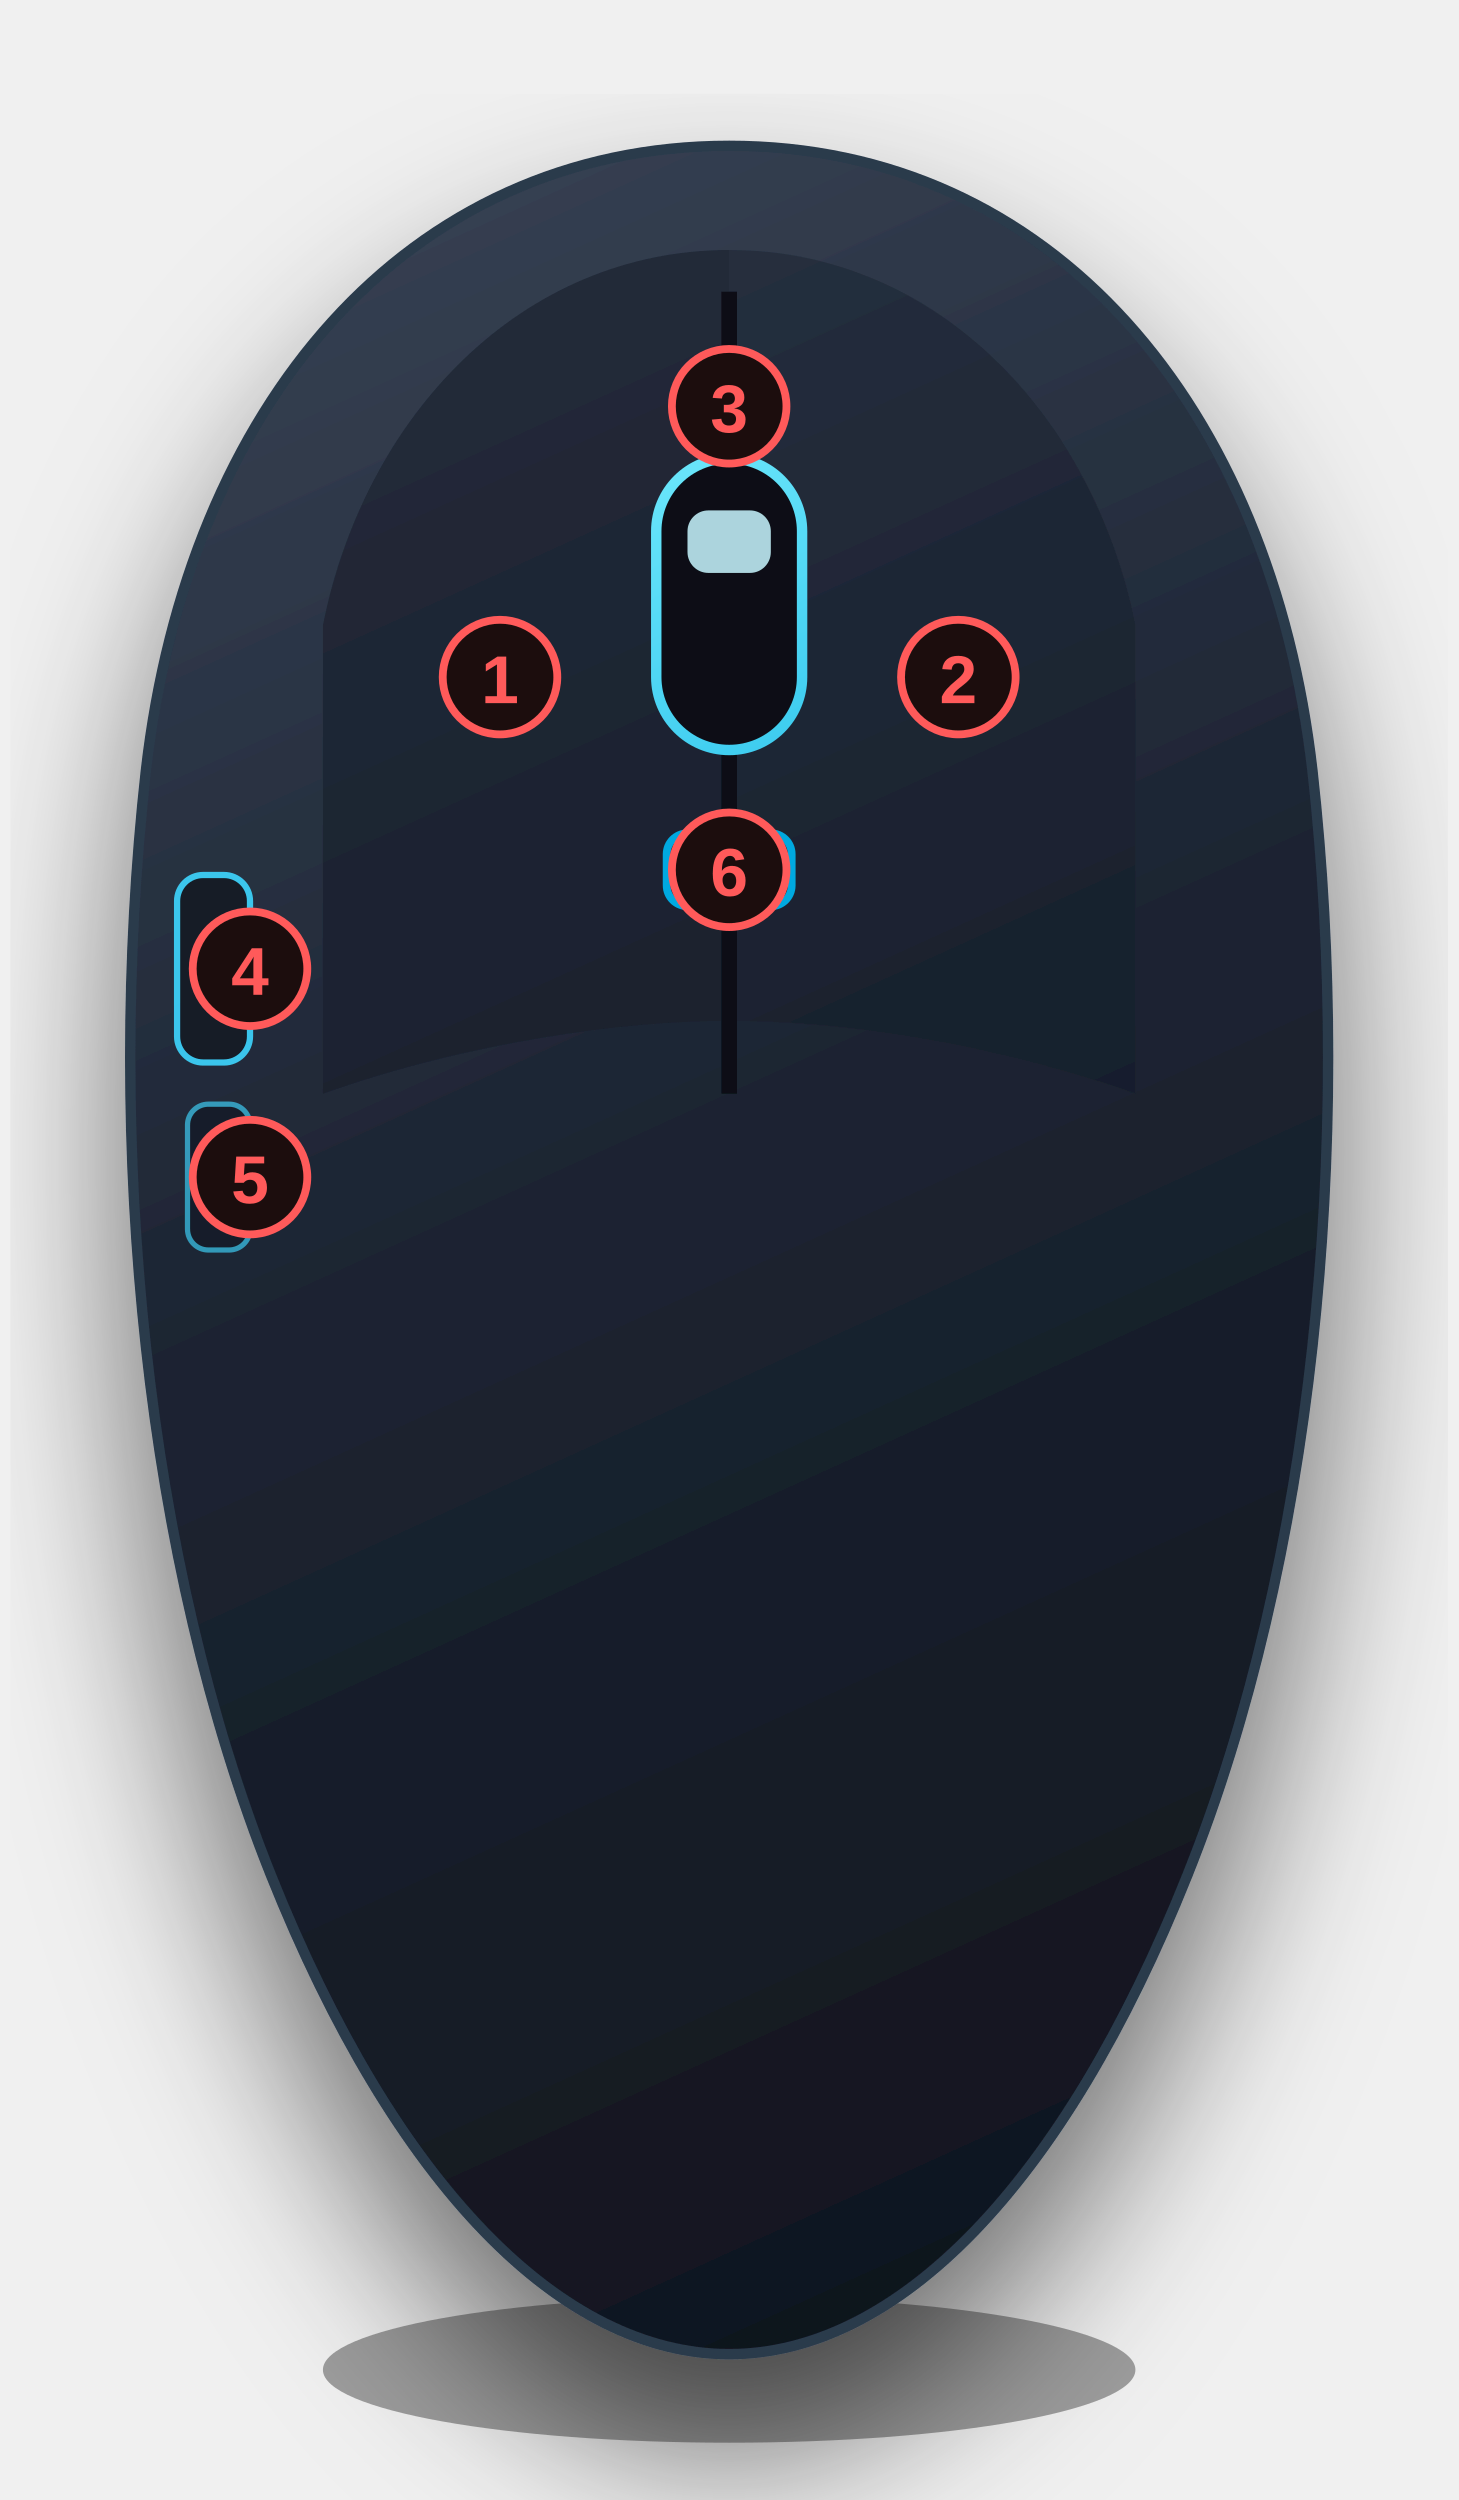
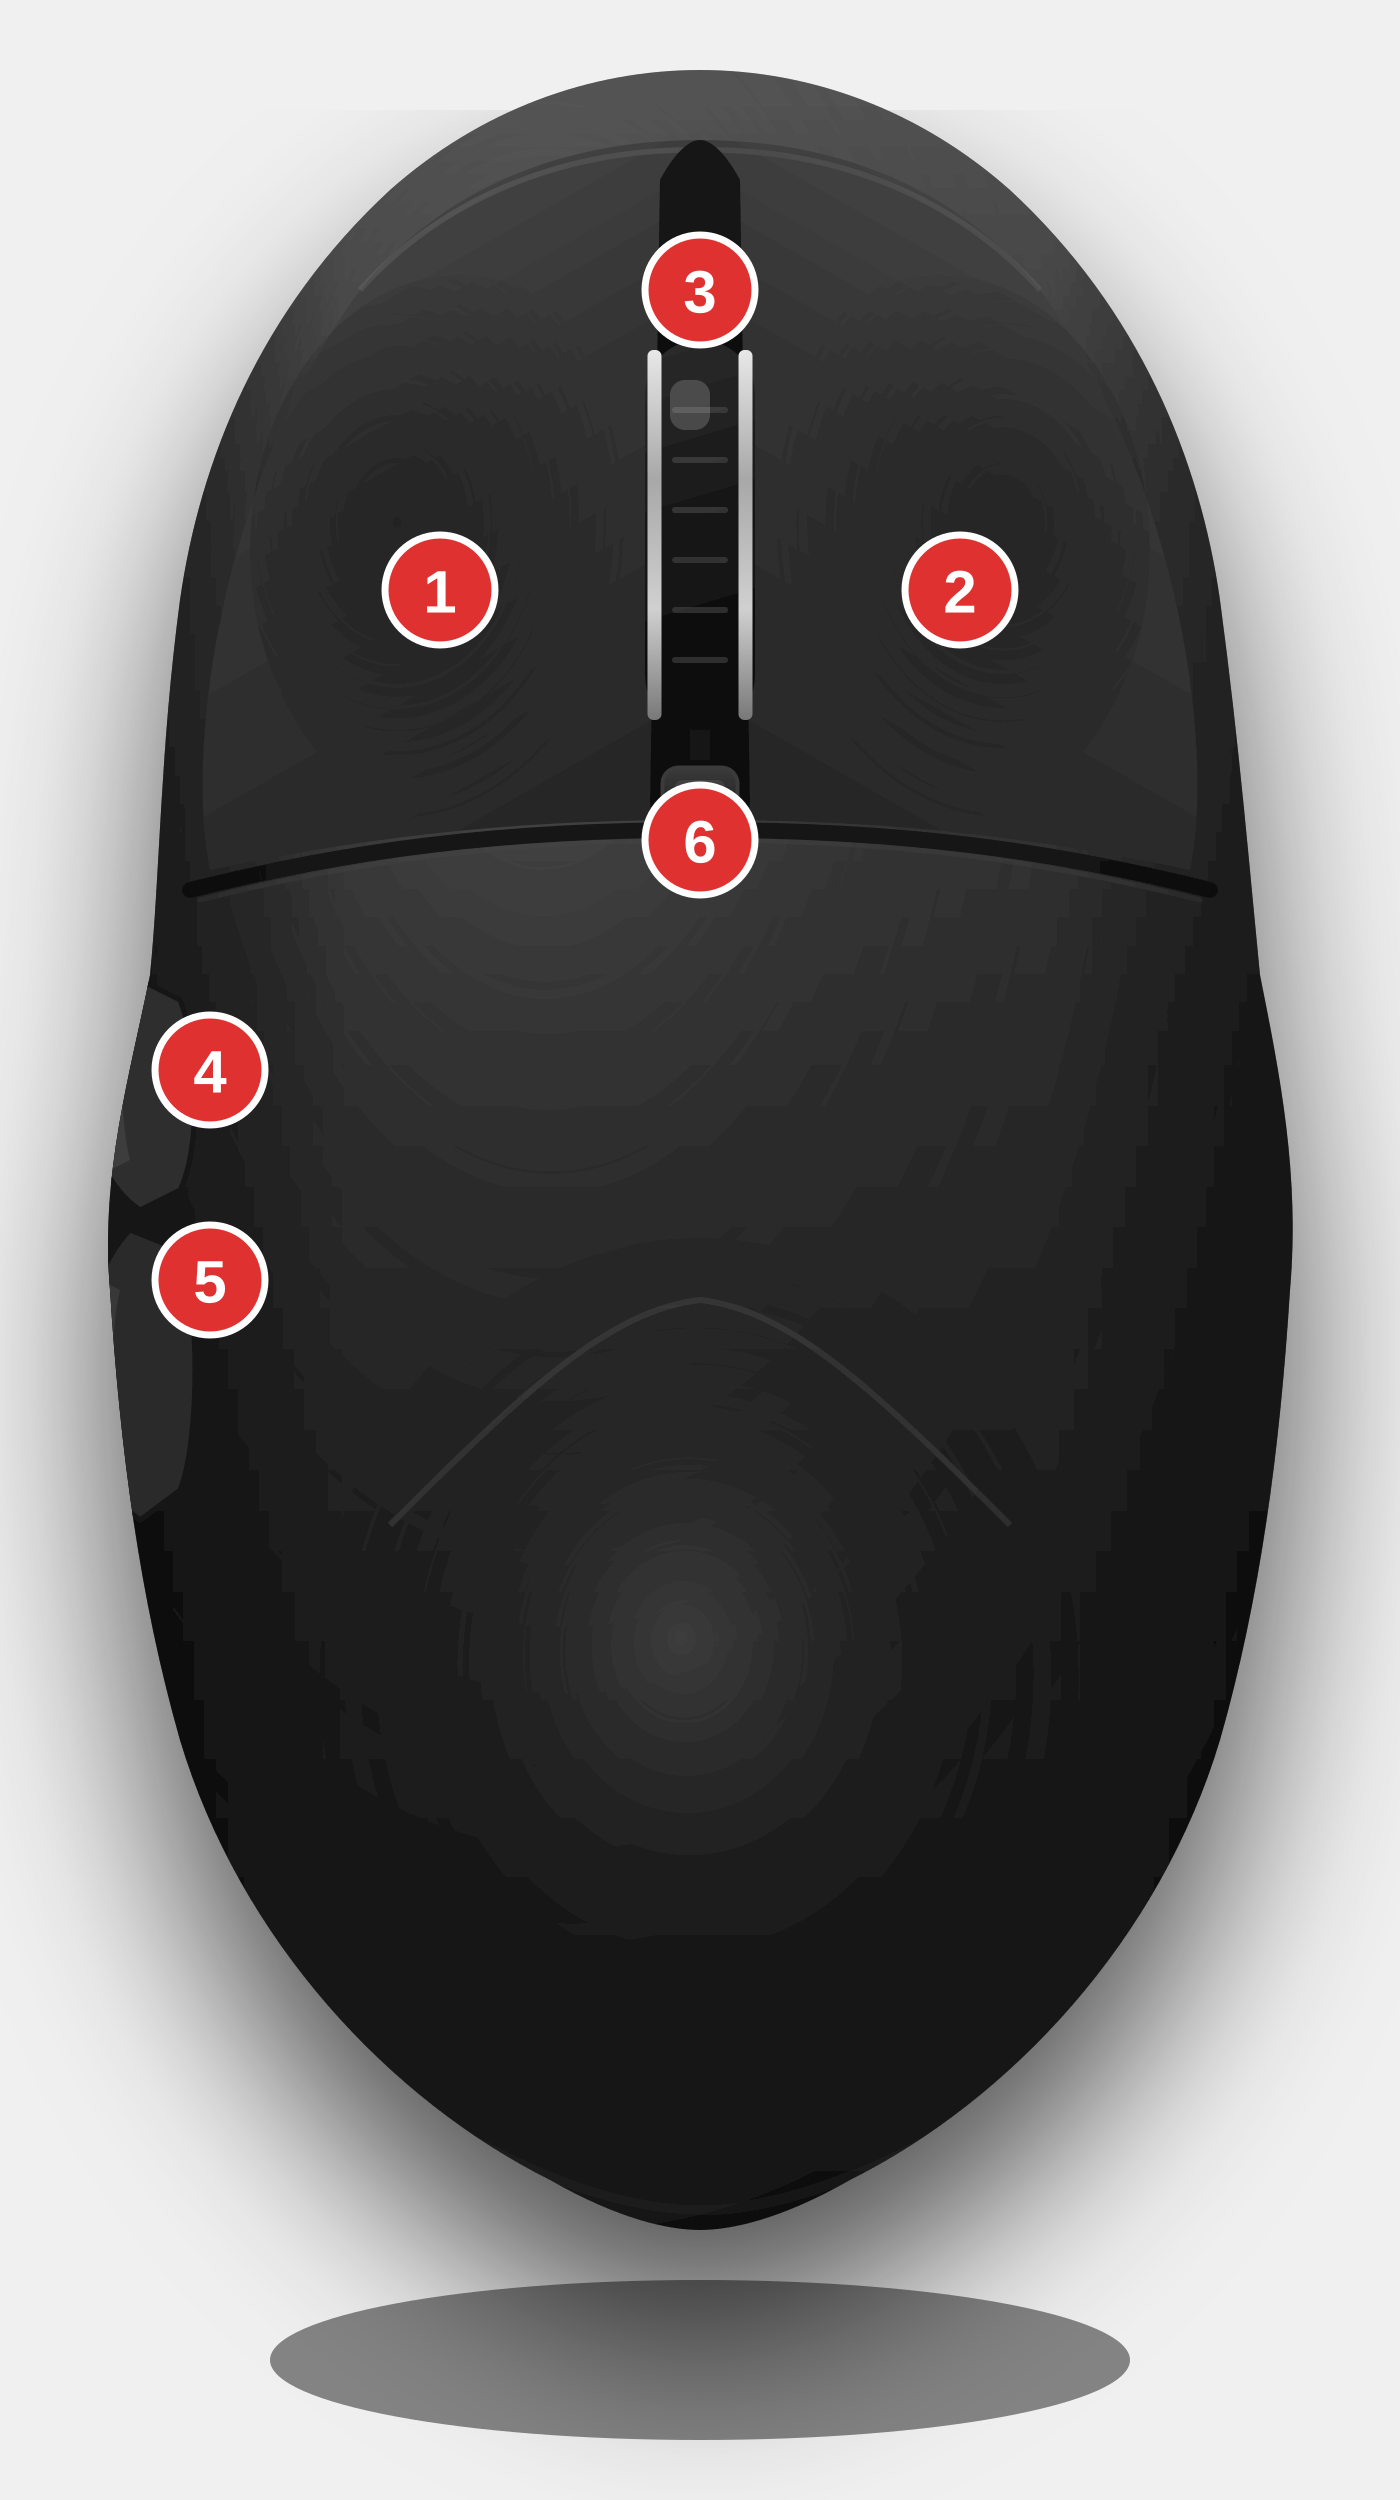
- <svg xmlns="http://www.w3.org/2000/svg" viewBox="0 0 280 480" width="280" height="480">
+ <svg xmlns="http://www.w3.org/2000/svg" viewBox="0 0 280 500" width="280" height="500" role="img" aria-label="LB-M1Pro">
  <defs>
-     <linearGradient id="body" x1="40" y1="20" x2="240" y2="460" gradientUnits="userSpaceOnUse">
-       <stop offset="0%" stop-color="#3a4558" />
-       <stop offset="45%" stop-color="#1c2432" />
-       <stop offset="100%" stop-color="#0e131b" />
+     <linearGradient id="shellV" x1="140" y1="20" x2="140" y2="440" gradientUnits="userSpaceOnUse">
+       <stop offset="0%" stop-color="#5a5a5a" />
+       <stop offset="18%" stop-color="#3e3e3e" />
+       <stop offset="45%" stop-color="#2a2a2a" />
+       <stop offset="72%" stop-color="#1c1c1c" />
+       <stop offset="100%" stop-color="#121212" />
    </linearGradient>
-     <linearGradient id="accent" x1="100" y1="80" x2="180" y2="220" gradientUnits="userSpaceOnUse">
-       <stop offset="0%" stop-color="#7aefff" />
-       <stop offset="100%" stop-color="#00a9e0" />
+     <radialGradient id="shellRad" cx="42%" cy="28%" r="70%" fx="38%" fy="22%">
+       <stop offset="0%" stop-color="#6a6a6a" stop-opacity="0.55" />
+       <stop offset="35%" stop-color="#3a3a3a" stop-opacity="0.25" />
+       <stop offset="100%" stop-color="#000" stop-opacity="0" />
+     </radialGradient>
+     <linearGradient id="shellSide" x1="30" y1="200" x2="250" y2="200" gradientUnits="userSpaceOnUse">
+       <stop offset="0%" stop-color="#000" stop-opacity="0.45" />
+       <stop offset="18%" stop-color="#000" stop-opacity="0" />
+       <stop offset="82%" stop-color="#000" stop-opacity="0" />
+       <stop offset="100%" stop-color="#000" stop-opacity="0.4" />
    </linearGradient>
-     <filter id="sh">
-       <feDropShadow dx="0" dy="18" stdDeviation="16" flood-color="#000" flood-opacity="0.55" />
+     <linearGradient id="btnL" x1="50" y1="40" x2="130" y2="180" gradientUnits="userSpaceOnUse">
+       <stop offset="0%" stop-color="#4a4a4a" />
+       <stop offset="40%" stop-color="#323232" />
+       <stop offset="100%" stop-color="#242424" />
+     </linearGradient>
+     <linearGradient id="btnR" x1="230" y1="40" x2="150" y2="180" gradientUnits="userSpaceOnUse">
+       <stop offset="0%" stop-color="#4a4a4a" />
+       <stop offset="40%" stop-color="#323232" />
+       <stop offset="100%" stop-color="#242424" />
+     </linearGradient>
+     <radialGradient id="fingerL" cx="35%" cy="45%" r="55%">
+       <stop offset="0%" stop-color="#1a1a1a" stop-opacity="0.55" />
+       <stop offset="100%" stop-color="#1a1a1a" stop-opacity="0" />
+     </radialGradient>
+     <radialGradient id="fingerR" cx="65%" cy="45%" r="55%">
+       <stop offset="0%" stop-color="#1a1a1a" stop-opacity="0.5" />
+       <stop offset="100%" stop-color="#1a1a1a" stop-opacity="0" />
+     </radialGradient>
+     <radialGradient id="hump" cx="50%" cy="62%" r="42%" fx="48%" fy="58%">
+       <stop offset="0%" stop-color="#5c5c5c" stop-opacity="0.5" />
+       <stop offset="45%" stop-color="#3a3a3a" stop-opacity="0.2" />
+       <stop offset="100%" stop-color="#000" stop-opacity="0" />
+     </radialGradient>
+     <linearGradient id="wheelBody" x1="128" y1="70" x2="152" y2="150" gradientUnits="userSpaceOnUse">
+       <stop offset="0%" stop-color="#2a2a2a" />
+       <stop offset="50%" stop-color="#141414" />
+       <stop offset="100%" stop-color="#0a0a0a" />
+     </linearGradient>
+     <linearGradient id="chrome" x1="0" y1="0" x2="0" y2="1">
+       <stop offset="0%" stop-color="#e8e8e8" />
+       <stop offset="35%" stop-color="#a8a8a8" />
+       <stop offset="70%" stop-color="#d0d0d0" />
+       <stop offset="100%" stop-color="#787878" />
+     </linearGradient>
+     <linearGradient id="dpiFace" x1="0" y1="0" x2="0" y2="1">
+       <stop offset="0%" stop-color="#3a3a3a" />
+       <stop offset="100%" stop-color="#1a1a1a" />
+     </linearGradient>
+     <filter id="softShadow" x="-30%" y="-10%" width="160%" height="140%">
+       <feDropShadow dx="0" dy="22" stdDeviation="18" flood-color="#000" flood-opacity="0.65" />
    </filter>
+     <filter id="insetSoft">
+       <feGaussianBlur in="SourceAlpha" stdDeviation="1.2" result="b" />
+       <feOffset dx="0" dy="1" result="o" />
+       <feComposite in="o" in2="SourceAlpha" operator="arithmetic" k2="-1" k3="1" result="s" />
+       <feColorMatrix in="s" type="matrix" values="0 0 0 0 0  0 0 0 0 0  0 0 0 0 0  0 0 0 0.35 0" result="shadow" />
+       <feMerge>
+         <feMergeNode in="shadow" />
+         <feMergeNode in="SourceGraphic" />
+       </feMerge>
+     </filter>
+     <clipPath id="bodyClip">
+       <path d="         M140 14         C118 14 96 22 78 38         C52 62 40 92 36 120         C32 150 32 175 30 195         C26 215 20 235 22 258         C24 290 28 320 36 348         C48 388 78 420 110 436         C124 444 134 446 140 446         C146 446 156 444 170 436         C202 420 232 388 244 348         C252 320 256 290 258 258         C260 235 256 215 252 195         C250 175 248 150 244 120         C240 92 228 62 202 38         C184 22 162 14 140 14 Z" />
+     </clipPath>
  </defs>
-   <ellipse cx="140" cy="455" rx="78" ry="14" fill="#000" opacity="0.35" />
-   <g filter="url(#sh)">
-     <path fill="url(#body)" stroke="#2a3a4c" stroke-width="2" d="       M140 28       C78 28 36 78 28 148       C20 220 28 300 52 360       C76 420 108 452 140 452       C172 452 204 420 228 360       C252 300 260 220 252 148       C244 78 202 28 140 28 Z" />
-     <path fill="#151c28" opacity="0.55" d="M140 48 C100 48 70 80 62 120 L62 210 C90 200 120 196 140 196 Z" />
-     <path fill="#151c28" opacity="0.4" d="M140 48 C180 48 210 80 218 120 L218 210 C190 200 160 196 140 196 Z" />
-     <path stroke="#0a1018" stroke-width="3" d="M140 56 V210" />
-     <rect x="126" y="88" width="28" height="56" rx="14" fill="#0a1018" stroke="url(#accent)" stroke-width="2" />
-     <rect x="132" y="98" width="16" height="12" rx="4" fill="#c9f7ff" opacity="0.85" />
-     <rect x="128" y="160" width="24" height="14" rx="4" fill="#0a1018" stroke="#00a9e0" stroke-width="1.5" />
-     <rect x="34" y="168" width="14" height="36" rx="5" fill="#121924" stroke="#3dd6ff" stroke-width="1.2" opacity="0.9" />
-     <rect x="36" y="212" width="12" height="28" rx="4" fill="#121924" stroke="#3dd6ff" stroke-width="1" opacity="0.65" />
-     <g font-family="Segoe UI, Arial, sans-serif" font-size="13" font-weight="700" fill="#ff5a5a" text-anchor="middle">
-       <circle cx="96" cy="130" r="11" fill="#1a1010" stroke="#ff5a5a" stroke-width="1.5" />
-       <text x="96" y="135">1</text>
-       <circle cx="184" cy="130" r="11" fill="#1a1010" stroke="#ff5a5a" stroke-width="1.5" />
-       <text x="184" y="135">2</text>
-       <circle cx="140" cy="78" r="11" fill="#1a1010" stroke="#ff5a5a" stroke-width="1.5" />
-       <text x="140" y="83">3</text>
-       <circle cx="48" cy="186" r="11" fill="#1a1010" stroke="#ff5a5a" stroke-width="1.5" />
-       <text x="48" y="191">4</text>
-       <circle cx="48" cy="226" r="11" fill="#1a1010" stroke="#ff5a5a" stroke-width="1.5" />
-       <text x="48" y="231">5</text>
-       <circle cx="140" cy="167" r="11" fill="#1a1010" stroke="#ff5a5a" stroke-width="1.5" />
-       <text x="140" y="172">6</text>
+   <ellipse cx="140" cy="472" rx="86" ry="16" fill="#000" opacity="0.45" />
+   <g filter="url(#softShadow)">
+     <path fill="url(#shellV)" d="       M140 14       C118 14 96 22 78 38       C52 62 40 92 36 120       C32 150 32 175 30 195       C26 215 20 235 22 258       C24 290 28 320 36 348       C48 388 78 420 110 436       C124 444 134 446 140 446       C146 446 156 444 170 436       C202 420 232 388 244 348       C252 320 256 290 258 258       C260 235 256 215 252 195       C250 175 248 150 244 120       C240 92 228 62 202 38       C184 22 162 14 140 14 Z" />
+     <g clip-path="url(#bodyClip)">
+       <rect x="0" y="0" width="280" height="500" fill="url(#shellRad)" />
+       <rect x="0" y="0" width="280" height="500" fill="url(#shellSide)" />
+       <ellipse cx="140" cy="310" rx="95" ry="110" fill="url(#hump)" />
+       <path fill="none" stroke="#0a0a0a" stroke-width="3.2" stroke-linecap="round" opacity="0.75" d="M38 178 C70 170 100 166 140 166 C180 166 210 170 242 178" />
+       <path fill="none" stroke="#4a4a4a" stroke-width="1" stroke-linecap="round" opacity="0.25" d="M40 180 C72 172 102 168 140 168 C178 168 208 172 240 180" />
+       <path fill="url(#btnL)" d="         M140 28         C112 28 88 38 72 58         C56 80 46 108 42 136         C40 152 40 164 42 174         C70 168 100 164 138 164         L138 32         C138 28 140 28 140 28 Z" />
+       <path fill="url(#btnR)" d="         M140 28         C168 28 192 38 208 58         C224 80 234 108 238 136         C240 152 240 164 238 174         C210 168 180 164 142 164         L142 32         C142 28 140 28 140 28 Z" />
+       <ellipse cx="92" cy="110" rx="42" ry="55" fill="url(#fingerL)" />
+       <ellipse cx="188" cy="110" rx="42" ry="55" fill="url(#fingerR)" />
+       <path fill="none" stroke="#7a7a7a" stroke-width="1.1" opacity="0.28" d="M72 58 C88 40 112 30 138 30" />
+       <path fill="none" stroke="#7a7a7a" stroke-width="1.1" opacity="0.22" d="M208 58 C192 40 168 30 142 30" />
+       <path fill="#0c0c0c" opacity="0.85" d="         M132 36         C132 36 136 28 140 28         C144 28 148 36 148 36         L150 160         C150 168 146 172 140 172         C134 172 130 168 130 160 Z" />
+       <rect x="129" y="68" width="22" height="78" rx="11" fill="url(#wheelBody)" />
+       <rect x="129.5" y="70" width="2.8" height="74" rx="1.2" fill="url(#chrome)" />
+       <rect x="147.7" y="70" width="2.8" height="74" rx="1.2" fill="url(#chrome)" />
+       <g opacity="0.35" stroke="#666" stroke-width="1.2" stroke-linecap="round">
+         <line x1="135" y1="82" x2="145" y2="82" />
+         <line x1="135" y1="92" x2="145" y2="92" />
+         <line x1="135" y1="102" x2="145" y2="102" />
+         <line x1="135" y1="112" x2="145" y2="112" />
+         <line x1="135" y1="122" x2="145" y2="122" />
+         <line x1="135" y1="132" x2="145" y2="132" />
+       </g>
+       <rect x="134" y="76" width="8" height="10" rx="3" fill="#fff" opacity="0.18" />
+       <rect x="131" y="152" width="18" height="14" rx="4" fill="#0a0a0a" />
+       <rect x="132.5" y="153.5" width="15" height="11" rx="3.2" fill="url(#dpiFace)" stroke="#3a3a3a" stroke-width="0.8" />
+       <rect x="135" y="156" width="10" height="4" rx="1.5" fill="#fff" opacity="0.08" />
+       <g>
+         <path fill="#2e2e2e" stroke="#151515" stroke-width="1" d="           M28 196           C22 200 18 210 18 220           C18 230 22 238 28 242           L36 238           C40 230 40 210 36 200 Z" />
+         <path fill="#fff" opacity="0.07" d="M22 204 C20 212 20 224 22 234 L26 232 C24 224 24 212 26 206 Z" />
+         <path fill="#2a2a2a" stroke="#151515" stroke-width="1" d="           M26 246           C20 252 16 264 16 276           C16 288 20 298 28 304           L36 298           C40 288 40 260 36 250 Z" />
+         <path fill="#fff" opacity="0.06" d="M20 256 C18 266 18 282 20 294 L24 292 C22 282 22 266 24 258 Z" />
+       </g>
+       <path fill="none" stroke="#9a9a9a" stroke-width="1.2" opacity="0.14" d="M78 305 C105 278 122 262 140 260 C158 262 175 278 202 305" />
+       <path fill="none" stroke="#666" stroke-width="2" opacity="0.10" d="M58 402 C90 430 120 442 140 442 C160 442 190 430 222 402" />
    </g>
  </g>
+   <g font-family="Segoe UI, Arial, sans-serif" font-size="12" font-weight="700" fill="#fff" text-anchor="middle">
+     <circle cx="88" cy="118" r="11" fill="#e03131" stroke="#fff" stroke-width="1.4" />
+     <text x="88" y="122.5">1</text>
+     <circle cx="192" cy="118" r="11" fill="#e03131" stroke="#fff" stroke-width="1.4" />
+     <text x="192" y="122.5">2</text>
+     <circle cx="140" cy="58" r="11" fill="#e03131" stroke="#fff" stroke-width="1.4" />
+     <text x="140" y="62.5">3</text>
+     <circle cx="42" cy="214" r="11" fill="#e03131" stroke="#fff" stroke-width="1.4" />
+     <text x="42" y="218.5">4</text>
+     <circle cx="42" cy="256" r="11" fill="#e03131" stroke="#fff" stroke-width="1.4" />
+     <text x="42" y="260.5">5</text>
+     <circle cx="140" cy="168" r="11" fill="#e03131" stroke="#fff" stroke-width="1.4" />
+     <text x="140" y="172.5">6</text>
+   </g>
</svg>
